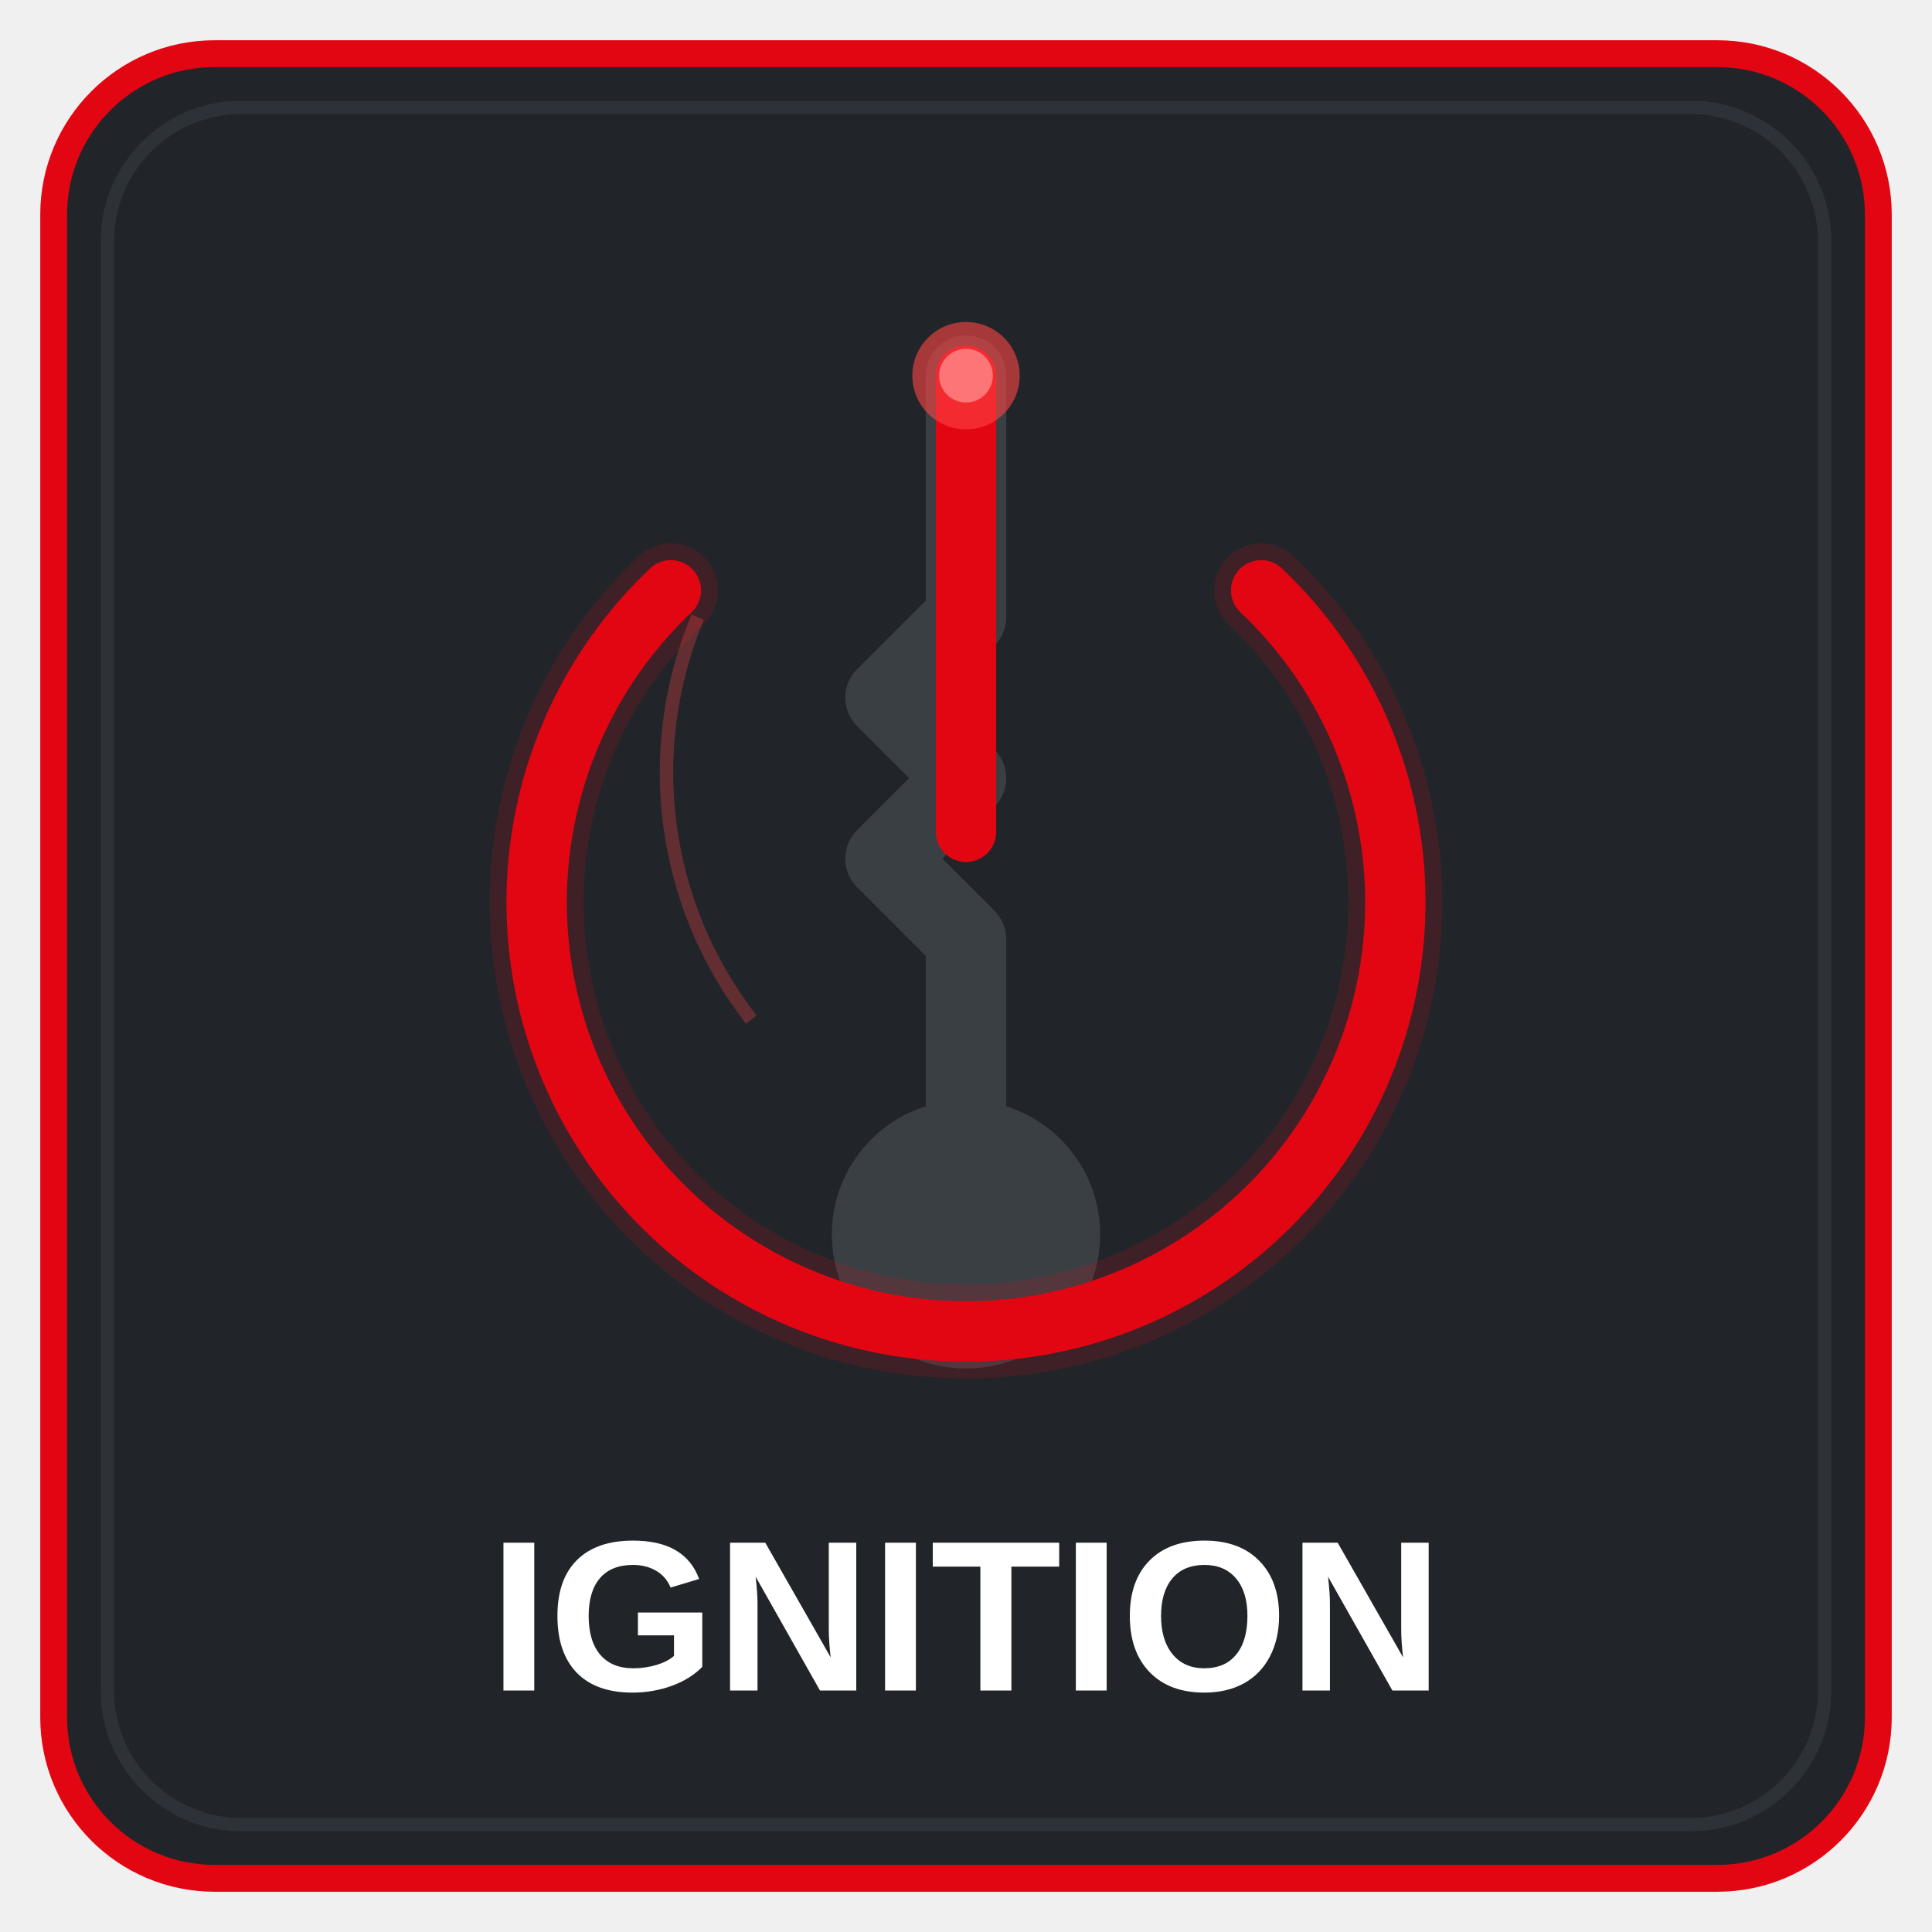
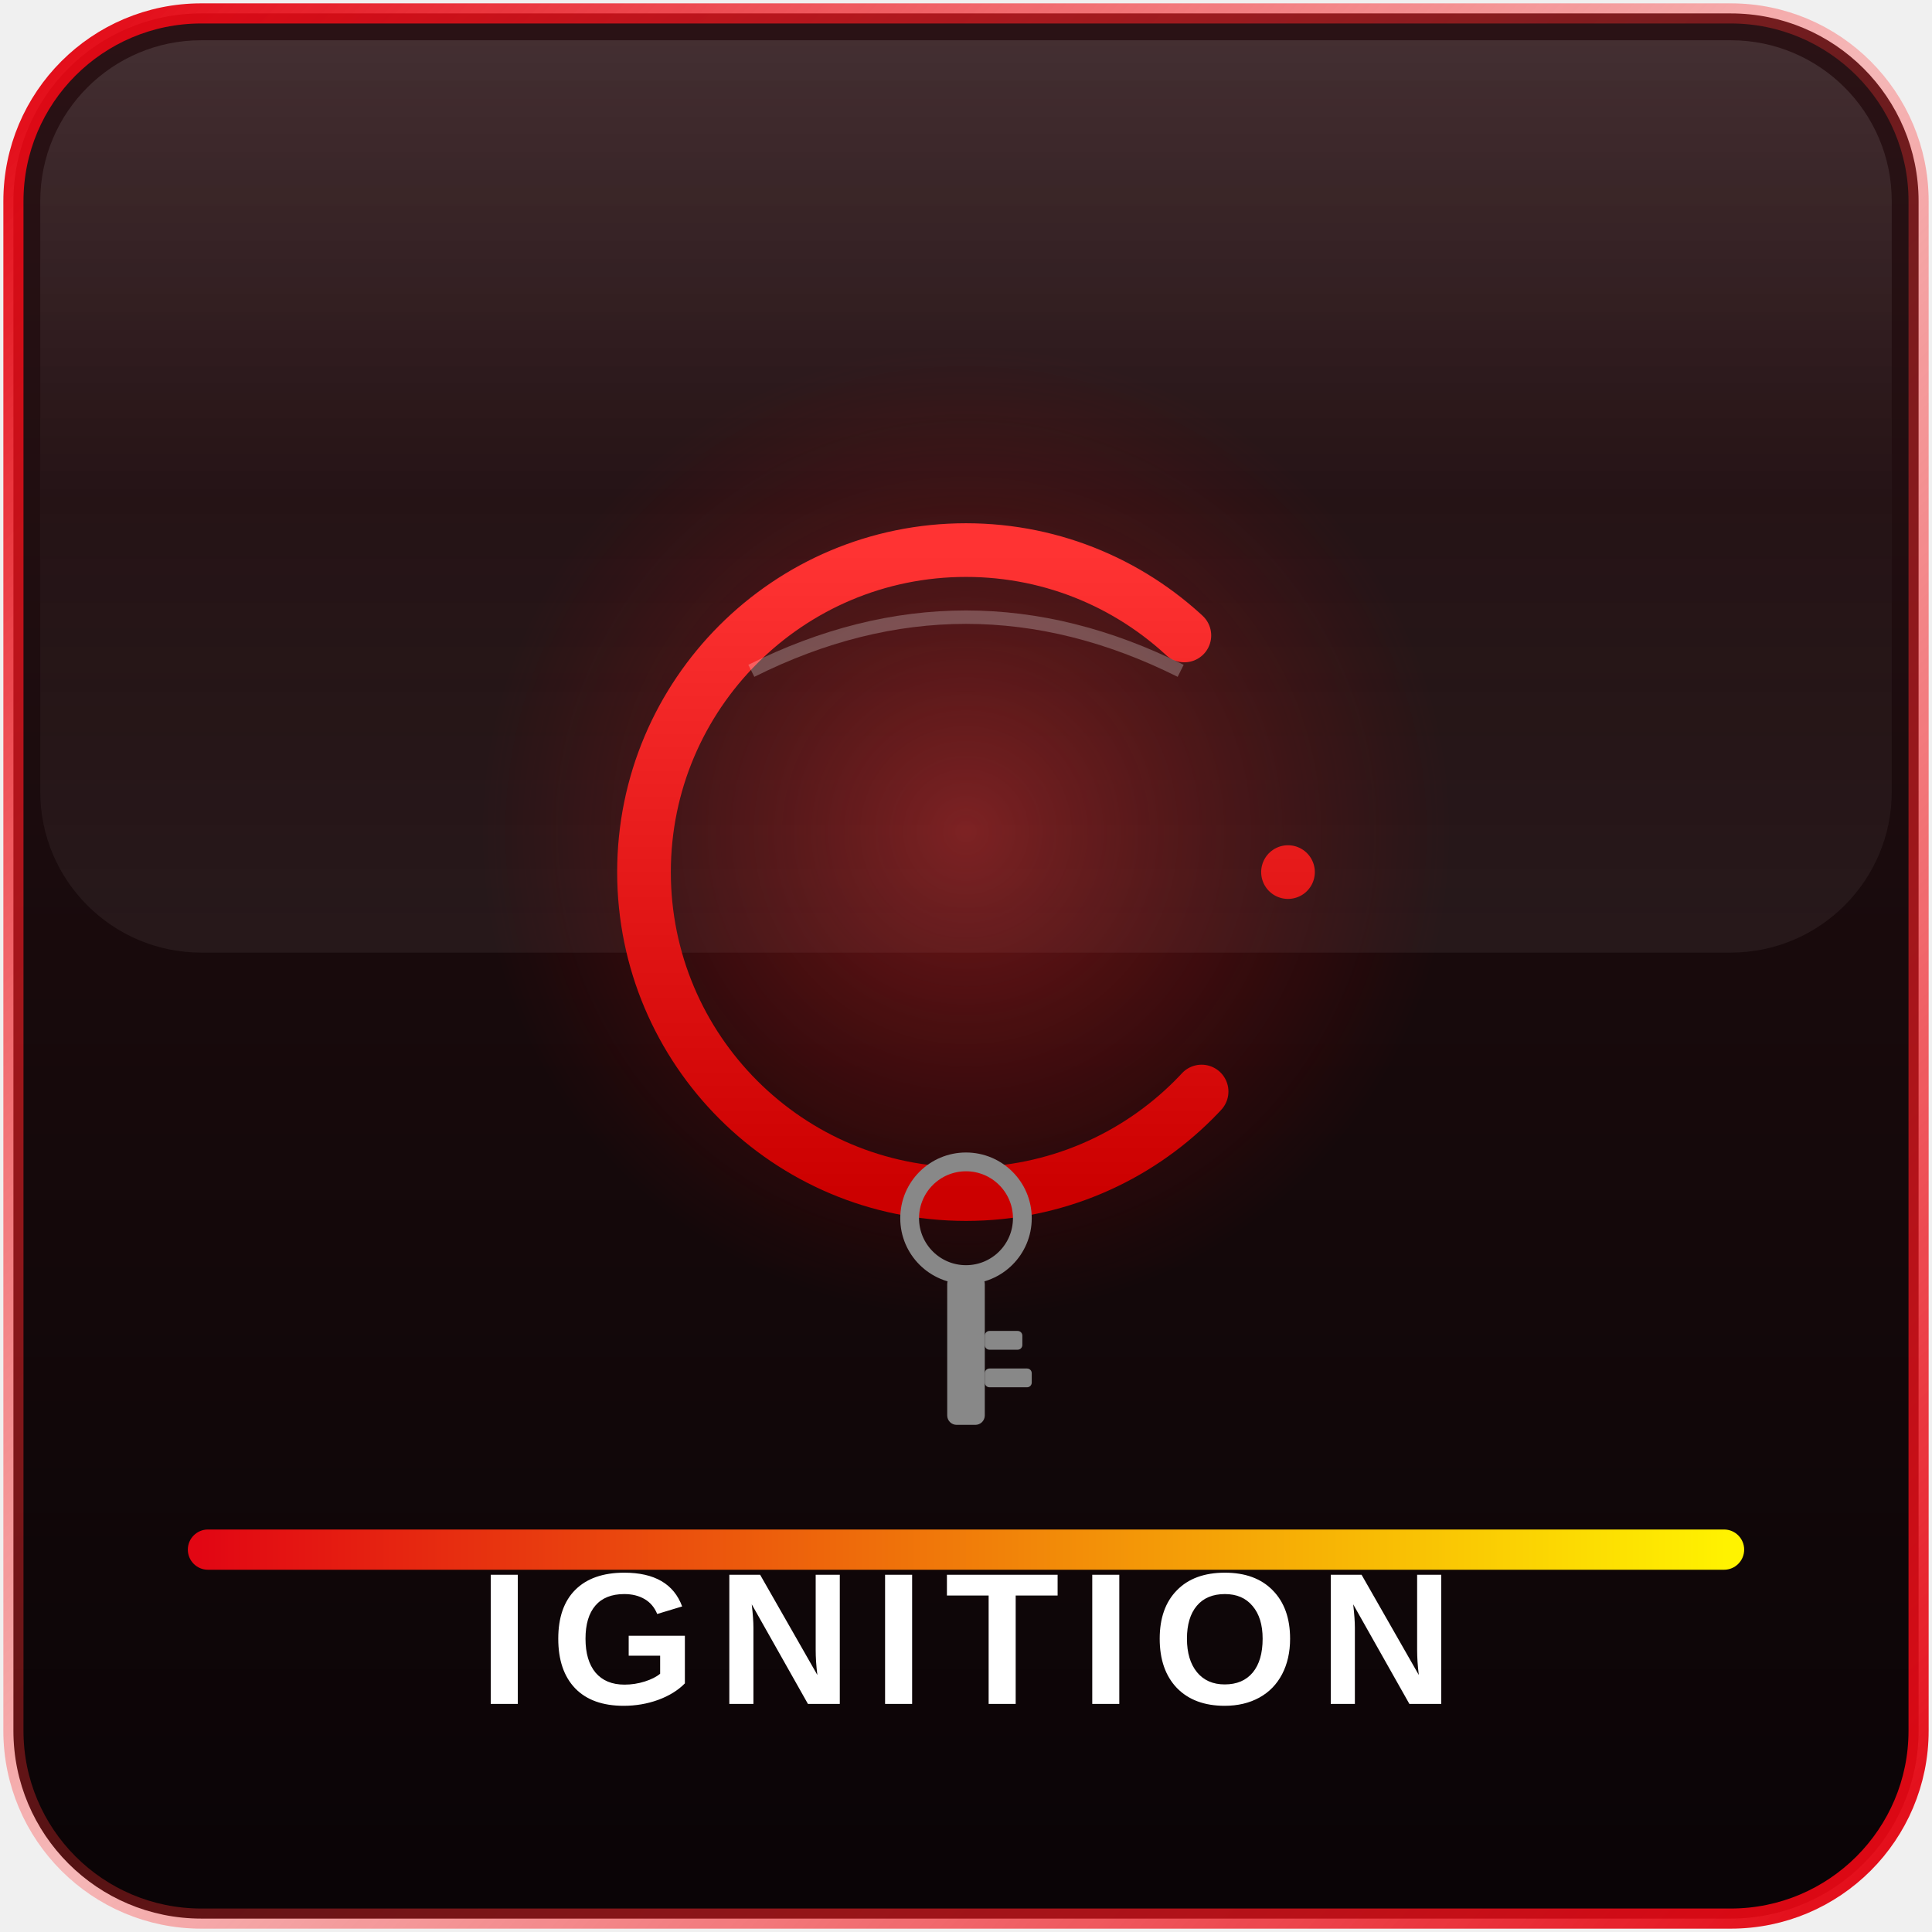
- <svg xmlns="http://www.w3.org/2000/svg" viewBox="0 0 144 144" width="144" height="144">
-   <rect x="4" y="4" width="136" height="136" rx="12" fill="#212529" stroke="#e20613" stroke-width="2" />
-   <rect x="8" y="8" width="128" height="128" rx="10" fill="none" stroke="#2d3238" stroke-width="1" />
-   <path d="M72 88 L72 70 L66 64 L72 58 L66 52 L72 46 L72 28" fill="none" stroke="#3a3f44" stroke-width="6" stroke-linecap="round" stroke-linejoin="round" />
-   <circle cx="72" cy="92" r="10" fill="#3a3f44" />
-   <path d="M50 44 A32 32 0 1 0 94 44" fill="none" stroke="#e20613" stroke-width="7" stroke-linecap="round" opacity="0.15" />
-   <path d="M50 44 A32 32 0 1 0 94 44" fill="none" stroke="#e20613" stroke-width="4.5" stroke-linecap="round" />
-   <line x1="72" y1="28" x2="72" y2="62" stroke="#e20613" stroke-width="4.5" stroke-linecap="round" />
-   <circle cx="72" cy="28" r="4" fill="#ff4444" opacity="0.6" />
-   <circle cx="72" cy="28" r="2" fill="#ff8888" opacity="0.8" />
-   <path d="M52 46 A30 30 0 0 0 56 76" fill="none" stroke="#ff4444" stroke-width="1" opacity="0.3" />
-   <text x="72" y="126" text-anchor="middle" font-family="Arial,Helvetica,sans-serif" font-size="16" font-weight="bold" fill="white">IGNITION</text>
+ <svg xmlns="http://www.w3.org/2000/svg" viewBox="0 0 144 144">
+   <defs>
+     <linearGradient id="gig-bg1" x1="0" y1="0" x2="0" y2="1">
+       <stop offset="0%" stop-color="#2a1215" />
+       <stop offset="50%" stop-color="#180a0c" />
+       <stop offset="100%" stop-color="#0a0406" />
+     </linearGradient>
+     <linearGradient id="gig-border" x1="0" y1="0" x2="1" y2="1">
+       <stop offset="0%" stop-color="#e20613" />
+       <stop offset="50%" stop-color="#ff3333" stop-opacity="0.3" />
+       <stop offset="100%" stop-color="#e20613" />
+     </linearGradient>
+     <linearGradient id="gig-shine" x1="0" y1="0" x2="0" y2="1">
+       <stop offset="0%" stop-color="#ffffff" stop-opacity="0.12" />
+       <stop offset="50%" stop-color="#ffffff" stop-opacity="0.02" />
+       <stop offset="100%" stop-color="#ffffff" stop-opacity="0.06" />
+     </linearGradient>
+     <linearGradient id="gig-red" x1="0" y1="0" x2="0" y2="1">
+       <stop offset="0%" stop-color="#ff3333" />
+       <stop offset="100%" stop-color="#cc0000" />
+     </linearGradient>
+     <linearGradient id="gig-accent" x1="0" y1="0" x2="1" y2="0">
+       <stop offset="0%" stop-color="#e20613" />
+       <stop offset="100%" stop-color="#fff300" />
+     </linearGradient>
+     <radialGradient id="gig-glow" cx="0.5" cy="0.5" r="0.5">
+       <stop offset="0%" stop-color="#ff3333" stop-opacity="0.4" />
+       <stop offset="100%" stop-color="#cc0000" stop-opacity="0" />
+     </radialGradient>
+   </defs>
+   <rect x="1" y="1" width="142" height="142" rx="14" fill="url(#gig-bg1)" stroke="url(#gig-border)" stroke-width="1.5" />
+   <rect x="3" y="3" width="138" height="68" rx="12" fill="url(#gig-shine)" />
+   <circle cx="72" cy="62" r="36" fill="url(#gig-glow)" />
+   <circle cx="72" cy="65" r="24" fill="none" stroke="url(#gig-red)" stroke-width="4" stroke-linecap="round" stroke-dasharray="0 18 95" />
+   <line x1="72" y1="41" x2="72" y2="58" stroke="url(#gig-red)" stroke-width="4" stroke-linecap="round" />
+   <path d="M56,50 Q72,42 88,50" fill="none" stroke="#ffffff" stroke-width="1" opacity="0.25" />
+   <g transform="translate(72,95) scale(0.7)">
+     <circle cx="0" cy="-6" r="6" fill="none" stroke="#888888" stroke-width="2" />
+     <rect x="-2" y="0" width="4" height="16" rx="1" fill="#888888" />
+     <rect x="2" y="10" width="5" height="2" rx="0.5" fill="#888888" />
+     <rect x="2" y="6" width="4" height="2" rx="0.5" fill="#888888" />
+   </g>
+   <rect x="14" y="114" width="116" height="3" rx="1.5" fill="url(#gig-accent)" />
+   <text x="72" y="127" text-anchor="middle" font-family="Arial,Helvetica,sans-serif" font-size="14" font-weight="bold" fill="#ffffff" letter-spacing="1.5">IGNITION</text>
</svg>
